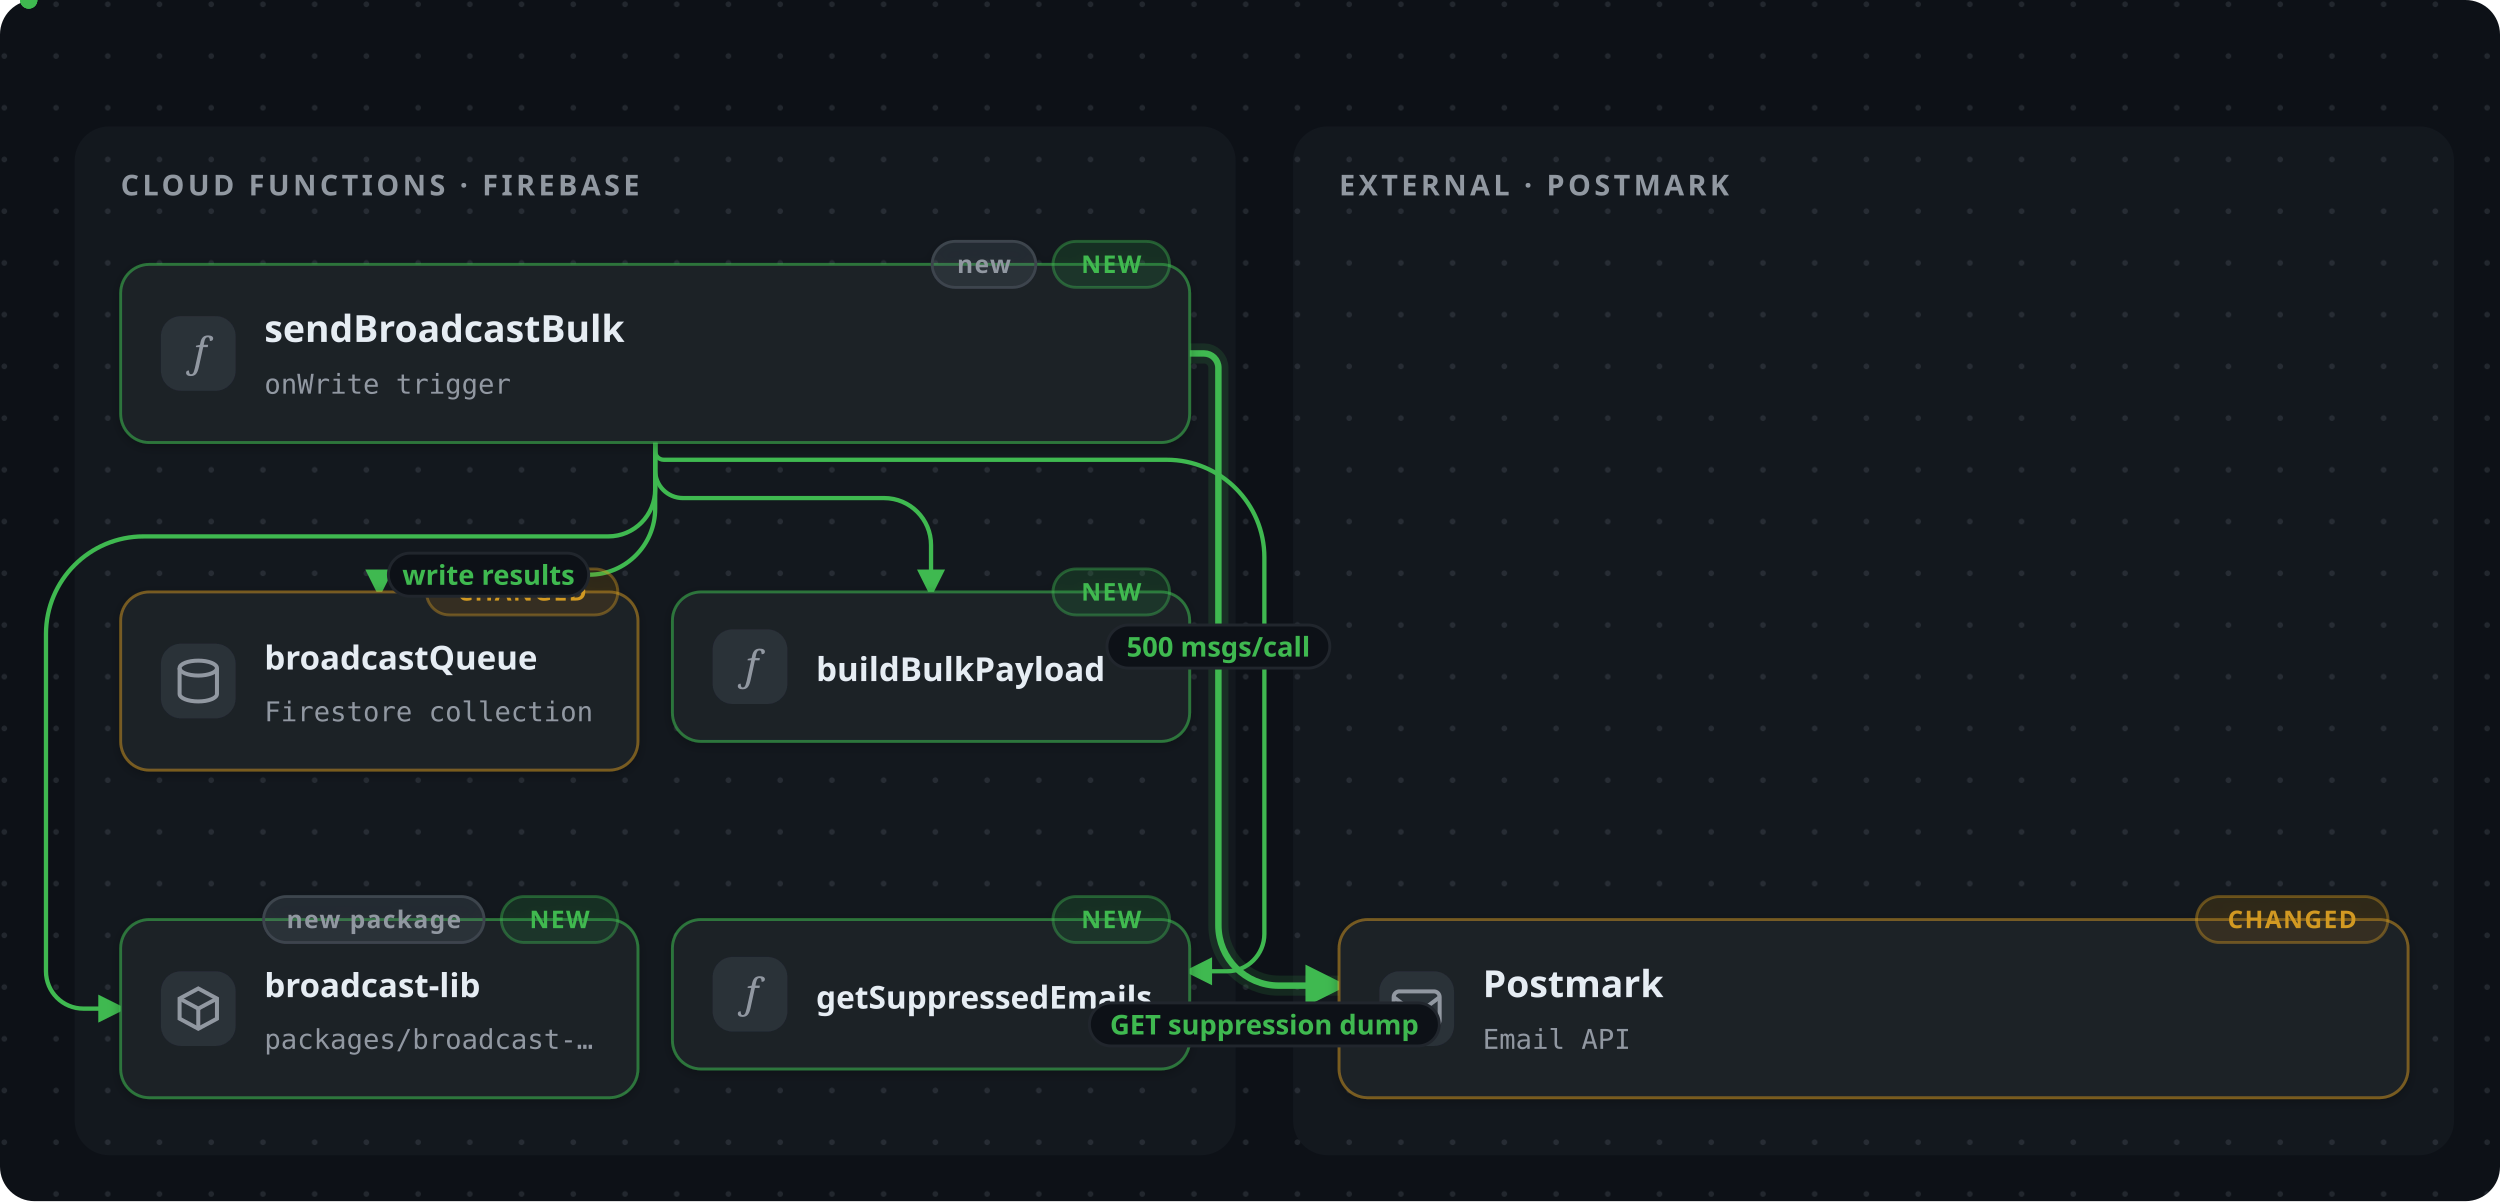
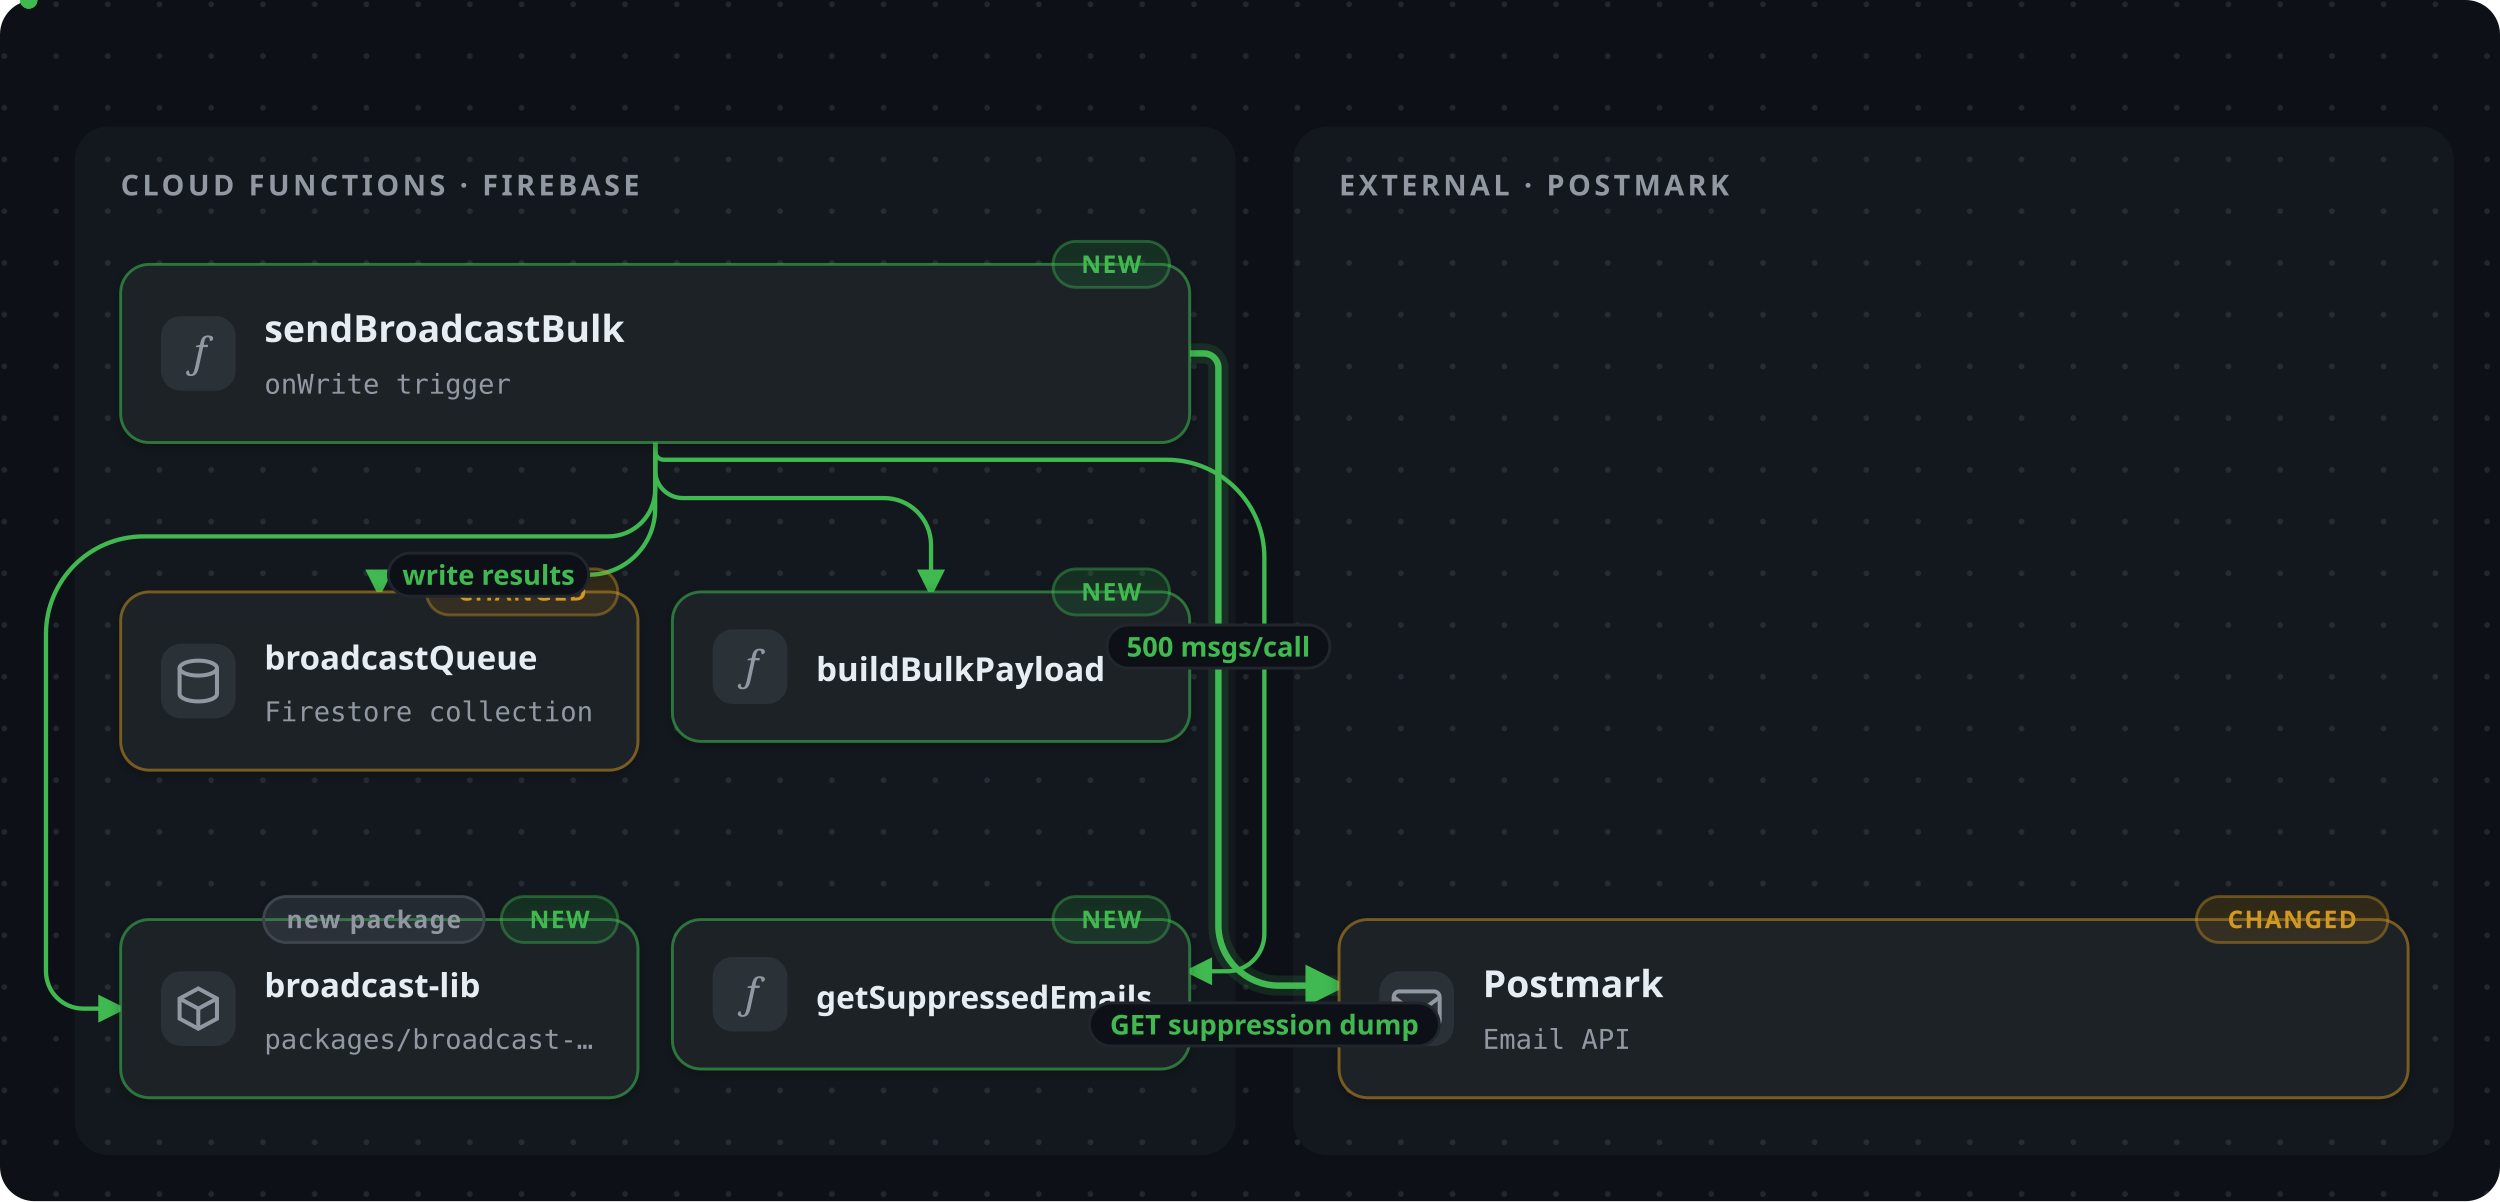
<svg xmlns="http://www.w3.org/2000/svg" viewBox="0 0 870 418" width="870" height="418" role="img" aria-label="The new batch path">
  <style>text{font-family:-apple-system, BlinkMacSystemFont, "Segoe UI", "Noto Sans", Helvetica, Arial, sans-serif}.lanebox{fill:rgba(110,118,129,.07)}.lanelabel{font-size:10px;font-weight:700;letter-spacing:.12em;fill:#9198a1}.card{fill:#1c2128;stroke:#3d444d;stroke-width:1}.card-added{stroke:#3fb950;stroke-opacity:.55}.card-modified{stroke:#d29922;stroke-opacity:.5}.ghost{opacity:.55}.ghost .card{stroke:#f85149;stroke-dasharray:4 3;stroke-opacity:.6}.context{opacity:.82}.ntitle{font-weight:600;fill:#e6edf3}.strike{text-decoration:line-through}.nsub{font-size:9.5px;fill:#9198a1;font-family:ui-monospace, SFMono-Regular, "SF Mono", Menlo, Consolas, monospace}.chip{fill:rgba(110,118,129,.18)}.glyph{fill:#9198a1}.glyph-stroke{stroke:#9198a1;stroke-width:1.4;fill:none}.bdg text{font-size:8.5px;font-weight:700;letter-spacing:.06em}.bdg rect{stroke-width:1}.bdg-added rect{fill:rgba(46,160,67,.15);stroke:rgba(63,185,80,.4)}.bdg-added text{fill:#3fb950}.bdg-modified rect{fill:rgba(187,128,9,.15);stroke:rgba(210,153,34,.4)}.bdg-modified text{fill:#d29922}.bdg-removed rect{fill:rgba(248,81,73,.12);stroke:rgba(248,81,73,.4)}.bdg-removed text{fill:#f85149}.bdg-neutral rect{fill:rgba(110,118,129,.18);stroke:#3d444d}.bdg-neutral text{fill:#9198a1}.edge{fill:none;stroke-width:1.5}.edge-added{stroke:#3fb950}.edge-modified{stroke:#d29922}.edge-removed{stroke:#f85149;stroke-dasharray:5 4;opacity:.7}.edge-neutral{stroke:#6e7681}.hero{stroke-width:2.25}.faded{opacity:.45}.glow{fill:none;stroke-width:7;opacity:.14}.msg-self{font-size:11px;fill:#e6edf3}.lpill{fill:#0d1117;stroke:#21262d;stroke-width:1}.ltext{font-size:9.5px;font-weight:600;fill:#9198a1}.ltext-added{fill:#3fb950}.ltext-modified{fill:#d29922}.ltext-removed{fill:#f85149}.cardsh{filter:drop-shadow(0 1px 2px rgba(0,0,0,.28))}.lifeline{stroke:#30363d;stroke-width:1;stroke-dasharray:3 4}.actbar{fill:rgba(46,160,67,.15);stroke:rgba(63,185,80,.4)}.msg{fill:none;stroke-width:1.5}.msg-return{stroke-dasharray:4 3;opacity:.8}.msg-strong{stroke-width:2.25}</style>
  <defs>
    <pattern id="dots" width="18" height="18" patternUnits="userSpaceOnUse">
      <circle cx="1.5" cy="1.5" r="1" fill="rgba(110,118,129,.22)" />
    </pattern>
    <marker id="mk-added" viewBox="0 0 10 10" refX="8" refY="5" markerWidth="6.5" markerHeight="6.5" orient="auto-start-reverse">
      <path d="M0,0 L10,5 L0,10 z" fill="#3fb950" />
    </marker>
    <marker id="mko-added" viewBox="0 0 10 10" refX="10" refY="5" markerWidth="6.5" markerHeight="6.5" orient="auto-start-reverse">
      <path d="M2,1 L10,5 L2,9" fill="none" stroke="#3fb950" stroke-width="1.6" stroke-linecap="round" stroke-linejoin="round" />
    </marker>
    <marker id="mk-modified" viewBox="0 0 10 10" refX="8" refY="5" markerWidth="6.5" markerHeight="6.5" orient="auto-start-reverse">
      <path d="M0,0 L10,5 L0,10 z" fill="#d29922" />
    </marker>
    <marker id="mko-modified" viewBox="0 0 10 10" refX="10" refY="5" markerWidth="6.5" markerHeight="6.5" orient="auto-start-reverse">
      <path d="M2,1 L10,5 L2,9" fill="none" stroke="#d29922" stroke-width="1.6" stroke-linecap="round" stroke-linejoin="round" />
    </marker>
    <marker id="mk-removed" viewBox="0 0 10 10" refX="8" refY="5" markerWidth="6.5" markerHeight="6.5" orient="auto-start-reverse">
      <path d="M0,0 L10,5 L0,10 z" fill="#f85149" />
    </marker>
    <marker id="mko-removed" viewBox="0 0 10 10" refX="10" refY="5" markerWidth="6.5" markerHeight="6.5" orient="auto-start-reverse">
      <path d="M2,1 L10,5 L2,9" fill="none" stroke="#f85149" stroke-width="1.6" stroke-linecap="round" stroke-linejoin="round" />
    </marker>
    <marker id="mk-neutral" viewBox="0 0 10 10" refX="8" refY="5" markerWidth="6.5" markerHeight="6.5" orient="auto-start-reverse">
      <path d="M0,0 L10,5 L0,10 z" fill="#6e7681" />
    </marker>
    <marker id="mko-neutral" viewBox="0 0 10 10" refX="10" refY="5" markerWidth="6.5" markerHeight="6.5" orient="auto-start-reverse">
      <path d="M2,1 L10,5 L2,9" fill="none" stroke="#6e7681" stroke-width="1.6" stroke-linecap="round" stroke-linejoin="round" />
    </marker>
  </defs>
  <rect x="0" y="0" width="870" height="418" rx="12" fill="#0d1117" />
  <rect x="0" y="0" width="870" height="418" rx="12" fill="url(#dots)" />
  <g transform="translate(10,0)">
    <g>
      <rect class="lanebox" x="16" y="44" width="404" height="358" rx="12" />
      <text class="lanelabel" x="32" y="68">CLOUD FUNCTIONS · FIREBASE</text>
      <rect class="lanebox" x="440" y="44" width="404" height="358" rx="12" />
      <text class="lanelabel" x="456" y="68">EXTERNAL · POSTMARK</text>
    </g>
    <g>
      <path class="edge edge-added" d="M218,154 L218,163.67 C218,169.01 222.33,173.33 227.67,173.33 L297.67,173.33 C306.69,173.33 314,180.65 314,189.67 L314,206" marker-end="url(#mk-added)" />
      <path class="edge edge-added" d="M218,154 L218,157 C218,158.66 219.34,160 221,160 L396,160 C414.78,160 430,175.22 430,194 L430,325 C430,332.18 424.18,338 417,338 L404,338" marker-end="url(#mk-added)" />
      <path class="edge edge-added" d="M218,154 L218,170.33 C218,179.35 210.69,186.67 201.67,186.67 L40,186.67 C21.22,186.67 6,201.89 6,220.67 L6,338 C6,345.18 11.82,351 19,351 L32,351" marker-end="url(#mk-added)" />
      <path class="edge edge-added" d="M404,356.5 L456,356.5" marker-end="url(#mk-added)" />
      <circle r="2.6" fill="#3fb950">
        <animateMotion dur="1.6s" repeatCount="indefinite" path="M404,356.5 L456,356.5" />
      </circle>
      <path class="glow" stroke="#3fb950" d="M404,123 L409,123 C411.76,123 414,125.24 414,128 L414,322 C414,333.6 423.4,343 435,343 L456,343" />
      <path class="edge edge-added hero" d="M404,123 L409,123 C411.76,123 414,125.24 414,128 L414,322 C414,333.6 423.4,343 435,343 L456,343" marker-end="url(#mk-added)" />
      <circle r="3" fill="#3fb950">
        <animateMotion dur="2.1s" repeatCount="indefinite" path="M404,123 L409,123 C411.76,123 414,125.24 414,128 L414,322 C414,333.6 423.4,343 435,343 L456,343" />
      </circle>
      <circle r="3" fill="#3fb950">
        <animateMotion dur="2.1s" begin="-1.4s" repeatCount="indefinite" path="M404,123 L409,123 C411.76,123 414,125.24 414,128 L414,322 C414,333.6 423.4,343 435,343 L456,343" />
      </circle>
      <circle r="3" fill="#3fb950">
        <animateMotion dur="2.1s" begin="-0.7s" repeatCount="indefinite" path="M404,123 L409,123 C411.76,123 414,125.24 414,128 L414,322 C414,333.6 423.4,343 435,343 L456,343" />
      </circle>
      <path class="edge edge-added" d="M218,154 L218,177 C218,189.7 207.7,200 195,200 L125,200 C123.34,200 122,201.34 122,203 L122,206" marker-end="url(#mk-added)" />
    </g>
    <g>
      <g class="cardsh">
        <rect class="card card-added" x="32" y="92" width="372" height="62" rx="10" />
        <rect class="chip" x="46" y="110" width="26" height="26" rx="7" />
        <g>
          <text class="glyph" x="59" y="127.5" text-anchor="middle" style="font-size:14px;font-style:italic;font-family:Georgia,serif">ƒ</text>
        </g>
        <text class="ntitle" x="82" y="119" font-size="13">sendBroadcastBulk</text>
        <text class="nsub" x="82" y="137">onWrite trigger</text>
-         <g class="bdg bdg-neutral">
-           <rect x="314.4" y="84" width="36.05" height="16" rx="8" />
-           <text x="332.42" y="95" text-anchor="middle">new</text>
-         </g>
        <g class="bdg bdg-added">
          <rect x="356.45" y="84" width="40.55" height="16" rx="8" />
          <text x="376.73" y="95" text-anchor="middle">NEW</text>
        </g>
      </g>
      <g class="cardsh">
        <rect class="card card-modified" x="32" y="206" width="180" height="62" rx="10" />
        <rect class="chip" x="46" y="224" width="26" height="26" rx="7" />
        <g>
          <ellipse class="glyph-stroke" cx="59" cy="232.5" rx="6.5" ry="2.6" />
          <path class="glyph-stroke" d="M52.5,232.5 v9 a6.5,2.6 0 0 0 13 0 v-9" />
        </g>
        <text class="ntitle" x="82" y="233" font-size="11.5">broadcastQueue</text>
        <text class="nsub" x="82" y="251">Firestore collection</text>
        <g class="bdg bdg-modified">
          <rect x="138.38" y="198" width="66.62" height="16" rx="8" />
          <text x="171.69" y="209" text-anchor="middle">CHANGED</text>
        </g>
      </g>
      <g class="cardsh">
        <rect class="card card-added" x="224" y="206" width="180" height="52" rx="10" />
        <rect class="chip" x="238" y="219" width="26" height="26" rx="7" />
        <g>
          <text class="glyph" x="251" y="236.5" text-anchor="middle" style="font-size:14px;font-style:italic;font-family:Georgia,serif">ƒ</text>
        </g>
        <text class="ntitle" x="274" y="237" font-size="11.5">buildBulkPayload</text>
        <g class="bdg bdg-added">
          <rect x="356.45" y="198" width="40.55" height="16" rx="8" />
          <text x="376.73" y="209" text-anchor="middle">NEW</text>
        </g>
      </g>
      <g class="cardsh">
        <rect class="card card-added" x="32" y="320" width="180" height="62" rx="10" />
        <rect class="chip" x="46" y="338" width="26" height="26" rx="7" />
        <g>
          <path class="glyph-stroke" d="M59,344 l6.5,3.5 v7 l-6.5,3.5 l-6.5,-3.5 v-7 Z" />
          <path class="glyph-stroke" d="M52.5,347.5 l6.5,3.5 l6.5,-3.5" />
          <path class="glyph-stroke" d="M59,351 v7" />
        </g>
        <text class="ntitle" x="82" y="347" font-size="11.5">broadcast-lib</text>
        <text class="nsub" x="82" y="365">packages/broadcast-…</text>
        <g class="bdg bdg-neutral">
          <rect x="81.75" y="312" width="76.7" height="16" rx="8" />
          <text x="120.1" y="323" text-anchor="middle">new package</text>
        </g>
        <g class="bdg bdg-added">
          <rect x="164.45" y="312" width="40.55" height="16" rx="8" />
          <text x="184.73" y="323" text-anchor="middle">NEW</text>
        </g>
      </g>
      <g class="cardsh">
        <rect class="card card-added" x="224" y="320" width="180" height="52" rx="10" />
        <rect class="chip" x="238" y="333" width="26" height="26" rx="7" />
        <g>
          <text class="glyph" x="251" y="350.5" text-anchor="middle" style="font-size:14px;font-style:italic;font-family:Georgia,serif">ƒ</text>
        </g>
        <text class="ntitle" x="274" y="351" font-size="11">getSuppressedEmails</text>
        <g class="bdg bdg-added">
          <rect x="356.45" y="312" width="40.55" height="16" rx="8" />
          <text x="376.73" y="323" text-anchor="middle">NEW</text>
        </g>
      </g>
      <g class="cardsh">
        <rect class="card card-modified" x="456" y="320" width="372" height="62" rx="10" />
        <rect class="chip" x="470" y="338" width="26" height="26" rx="7" />
        <g>
          <rect class="glyph-stroke" x="475" y="345" width="16" height="12" rx="2" />
          <path class="glyph-stroke" d="M475,347 l8,6 8,-6" />
        </g>
        <text class="ntitle" x="506" y="347" font-size="13">Postmark</text>
        <text class="nsub" x="506" y="365">Email API</text>
        <g class="bdg bdg-modified">
          <rect x="754.38" y="312" width="66.62" height="16" rx="8" />
          <text x="787.69" y="323" text-anchor="middle">CHANGED</text>
        </g>
      </g>
    </g>
    <g>
      <g>
        <rect class="lpill" x="369.11" y="349" width="121.78" height="15" rx="7.5" />
        <text class="ltext ltext-added" x="430" y="360" text-anchor="middle">GET suppression dump</text>
      </g>
      <g>
        <rect class="lpill" x="375.22" y="217.5" width="77.56" height="15" rx="7.5" />
        <text class="ltext ltext-added" x="414" y="228.5" text-anchor="middle">500 msgs/call</text>
      </g>
      <g>
        <rect class="lpill" x="125.15" y="192.5" width="69.71" height="15" rx="7.5" />
        <text class="ltext ltext-added" x="160" y="203.5" text-anchor="middle">write results</text>
      </g>
    </g>
  </g>
</svg>
